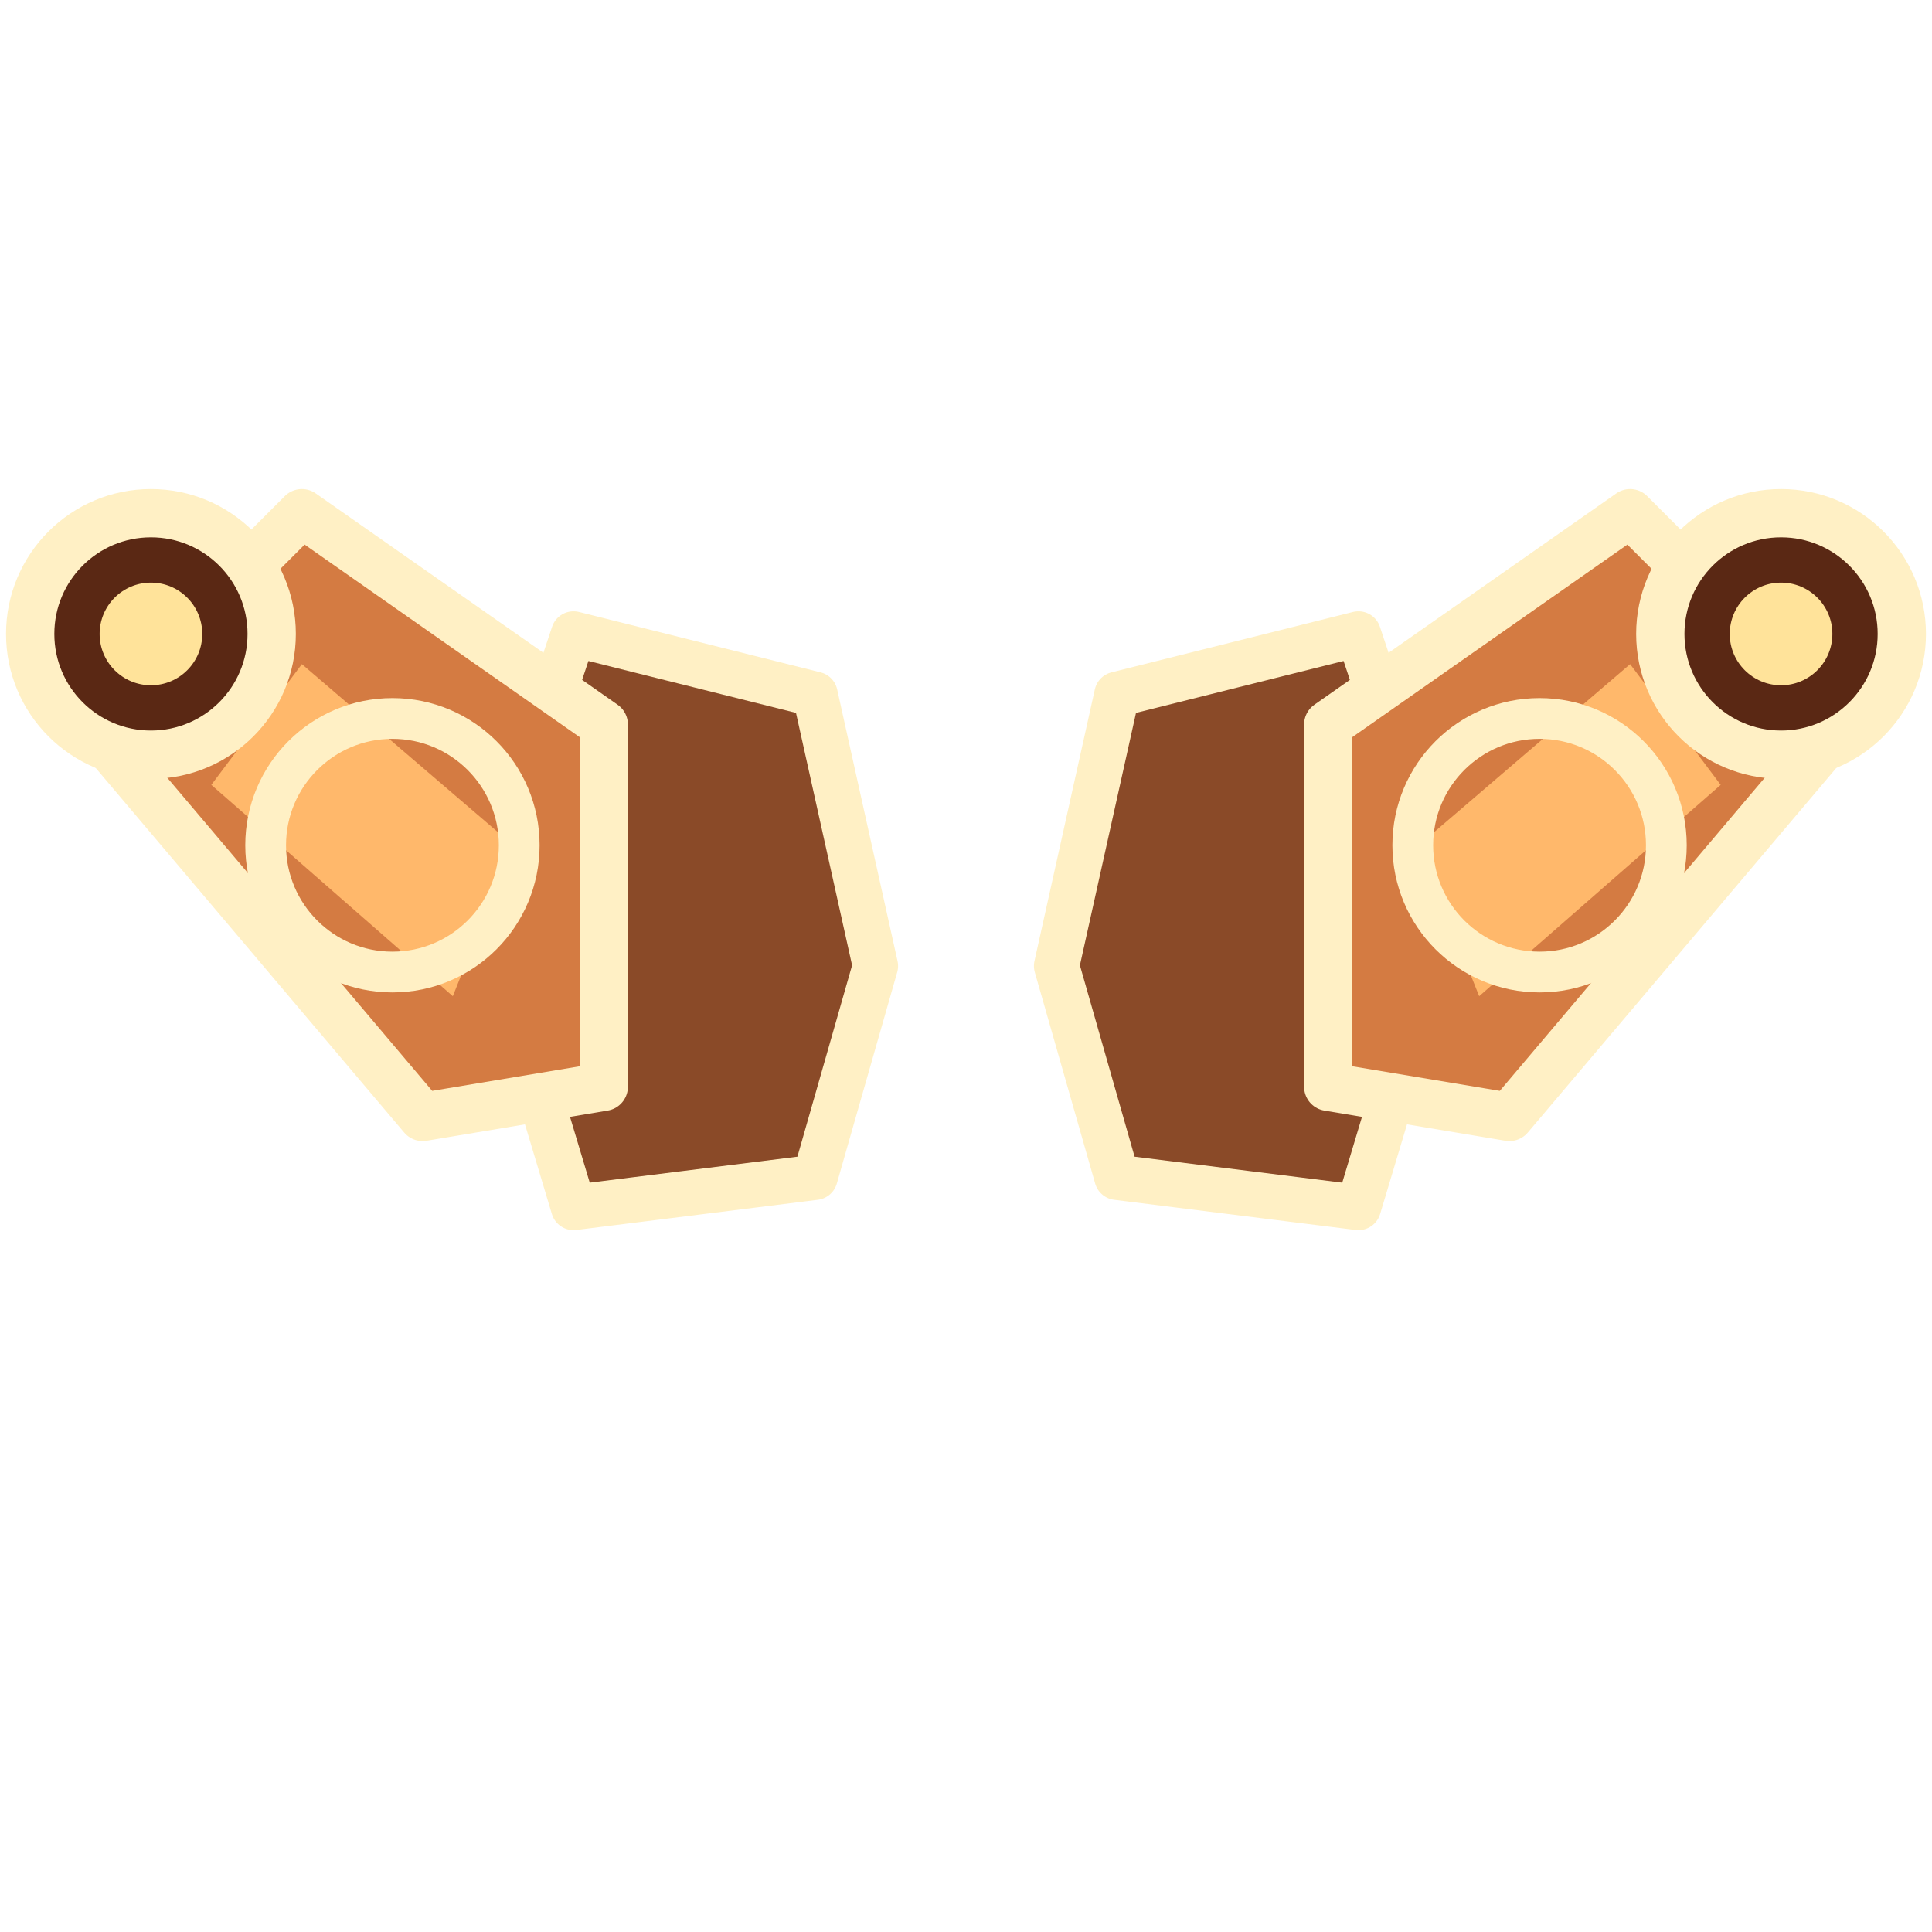
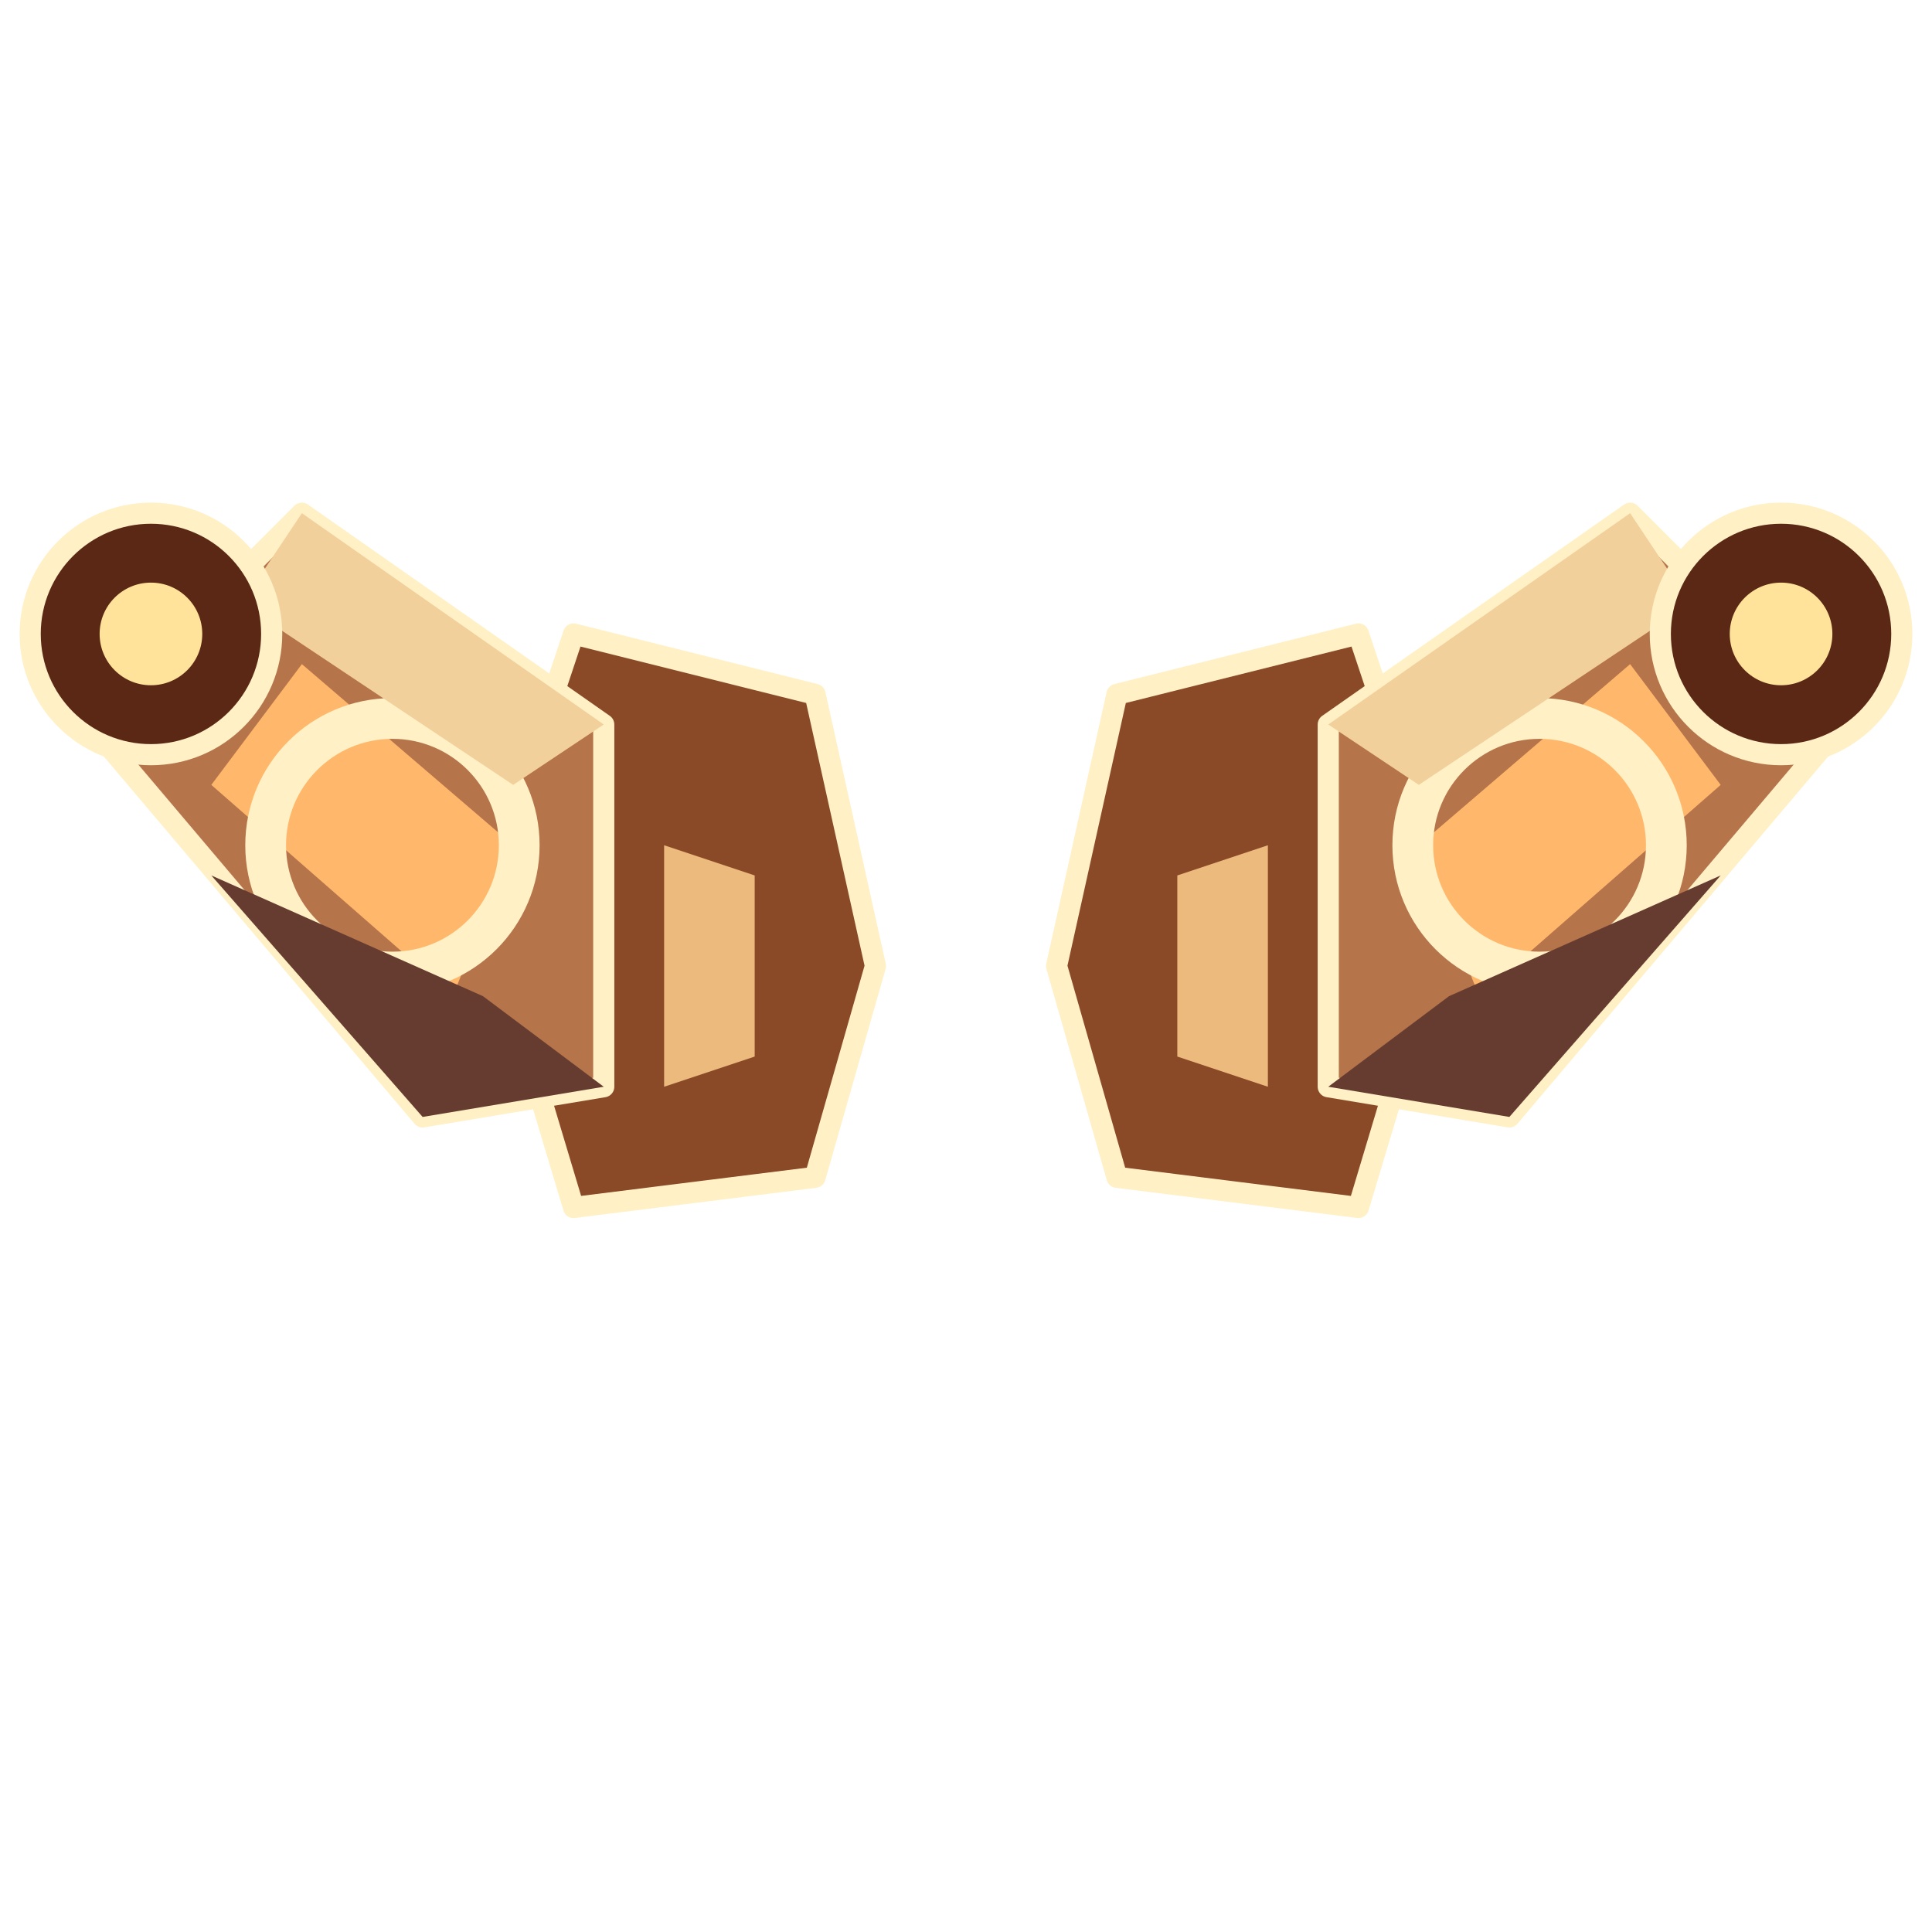
<svg xmlns="http://www.w3.org/2000/svg" viewBox="-32 -32 64 64" preserveAspectRatio="xMidYMid meet" role="img" aria-labelledby="cannon-smoke-title cannon-smoke-desc">
-   <g id="cannon-smoke-emitters">
-     <g id="cannon-smoke-left" stroke-linejoin="round">
-       <path id="cannon-smoke-left-mount" d="M-5-9 -13-11 -16-2 -13 8 -5 7 -3 0z" fill="#8a4a28" stroke="#fff0c5" stroke-width="1.5" />
-       <path id="cannon-smoke-left-barrel" d="M-12-8 -22-15 -29-8 -18 5 -12 4z" fill="#d47b42" stroke="#fff0c5" stroke-width="1.6" />
-       <path id="cannon-smoke-left-bore" d="M-15-4 -22-10 -25-6 -17 1z" fill="#ffb86b" />
-       <circle id="cannon-smoke-left-ring" cx="-19" cy="-4" r="4.2" fill="none" stroke="#fff0c5" stroke-width="1.35" />
-       <circle id="cannon-smoke-left-muzzle" cx="-27" cy="-11" r="4" fill="#5a2814" stroke="#fff0c5" stroke-width="1.6" />
-       <circle id="cannon-smoke-left-muzzle-core" cx="-27" cy="-11" r="1.7" fill="#ffe39a" />
-     </g>
-     <g id="cannon-smoke-right" stroke-linejoin="round">
-       <path id="cannon-smoke-right-mount" d="M5-9 13-11 16-2 13 8 5 7 3 0z" fill="#8a4a28" stroke="#fff0c5" stroke-width="1.5" />
-       <path id="cannon-smoke-right-barrel" d="M12-8 22-15 29-8 18 5 12 4z" fill="#d47b42" stroke="#fff0c5" stroke-width="1.6" />
-       <path id="cannon-smoke-right-bore" d="M15-4 22-10 25-6 17 1z" fill="#ffb86b" />
-       <circle id="cannon-smoke-right-ring" cx="19" cy="-4" r="4.2" fill="none" stroke="#fff0c5" stroke-width="1.35" />
-       <circle id="cannon-smoke-right-muzzle" cx="27" cy="-11" r="4" fill="#5a2814" stroke="#fff0c5" stroke-width="1.6" />
-       <circle id="cannon-smoke-right-muzzle-core" cx="27" cy="-11" r="1.7" fill="#ffe39a" />
-     </g>
+   <g id="cannon-smoke-left" stroke-linejoin="round">
+     <path id="cannon-smoke-left-mount" d="M-5-9 -13-11 -16-2 -13 8 -5 7 -3 0z" fill="#8a4a28" stroke="#fff0c5" stroke-width="0.7" />
+     <path id="cannon-smoke-left-barrel" d="M-12-8 -22-15 -29-8 -18 5 -12 4z" fill="#b6744b" stroke="#fff0c5" stroke-width="0.7" />
+     <path id="cannon-smoke-left-bore" d="M-15-4 -22-10 -25-6 -17 1z" fill="#ffb86b" />
+     <circle id="cannon-smoke-left-ring" cx="-19" cy="-4" r="4.2" fill="none" stroke="#fff0c5" stroke-width="1.35" />
+     <path id="cannon-smoke-left-facet-0" d="M-12-8 -22-15 -24-12 -15-6Z" fill="#f2d09b" />
+     <path id="cannon-smoke-left-facet-1" d="M-25-3 -18 5 -12 4 -16 1Z" fill="#673c30" />
+     <path id="cannon-smoke-left-facet-2" d="M-10-4 -7-3 -7 3 -10 4Z" fill="#edba7d" />
+     <circle id="cannon-smoke-left-muzzle" cx="-27" cy="-11" r="4" fill="#5a2814" stroke="#fff0c5" stroke-width="0.7" />
+     <circle id="cannon-smoke-left-muzzle-core" cx="-27" cy="-11" r="1.7" fill="#ffe39a" />
+   </g>
+   <g id="cannon-smoke-right" stroke-linejoin="round">
+     <path id="cannon-smoke-right-mount" d="M5-9 13-11 16-2 13 8 5 7 3 0z" fill="#8a4a28" stroke="#fff0c5" stroke-width="0.7" />
+     <path id="cannon-smoke-right-barrel" d="M12-8 22-15 29-8 18 5 12 4z" fill="#b6744b" stroke="#fff0c5" stroke-width="0.7" />
+     <path id="cannon-smoke-right-bore" d="M15-4 22-10 25-6 17 1z" fill="#ffb86b" />
+     <circle id="cannon-smoke-right-ring" cx="19" cy="-4" r="4.2" fill="none" stroke="#fff0c5" stroke-width="1.35" />
+     <path id="cannon-smoke-right-facet-0" d="M12-8 22-15 24-12 15-6Z" fill="#f2d09b" />
+     <path id="cannon-smoke-right-facet-1" d="M25-3 18 5 12 4 16 1Z" fill="#673c30" />
+     <path id="cannon-smoke-right-facet-2" d="M10-4 7-3 7 3 10 4Z" fill="#edba7d" />
+     <circle id="cannon-smoke-right-muzzle" cx="27" cy="-11" r="4" fill="#5a2814" stroke="#fff0c5" stroke-width="0.7" />
+     <circle id="cannon-smoke-right-muzzle-core" cx="27" cy="-11" r="1.7" fill="#ffe39a" />
  </g>
</svg>
